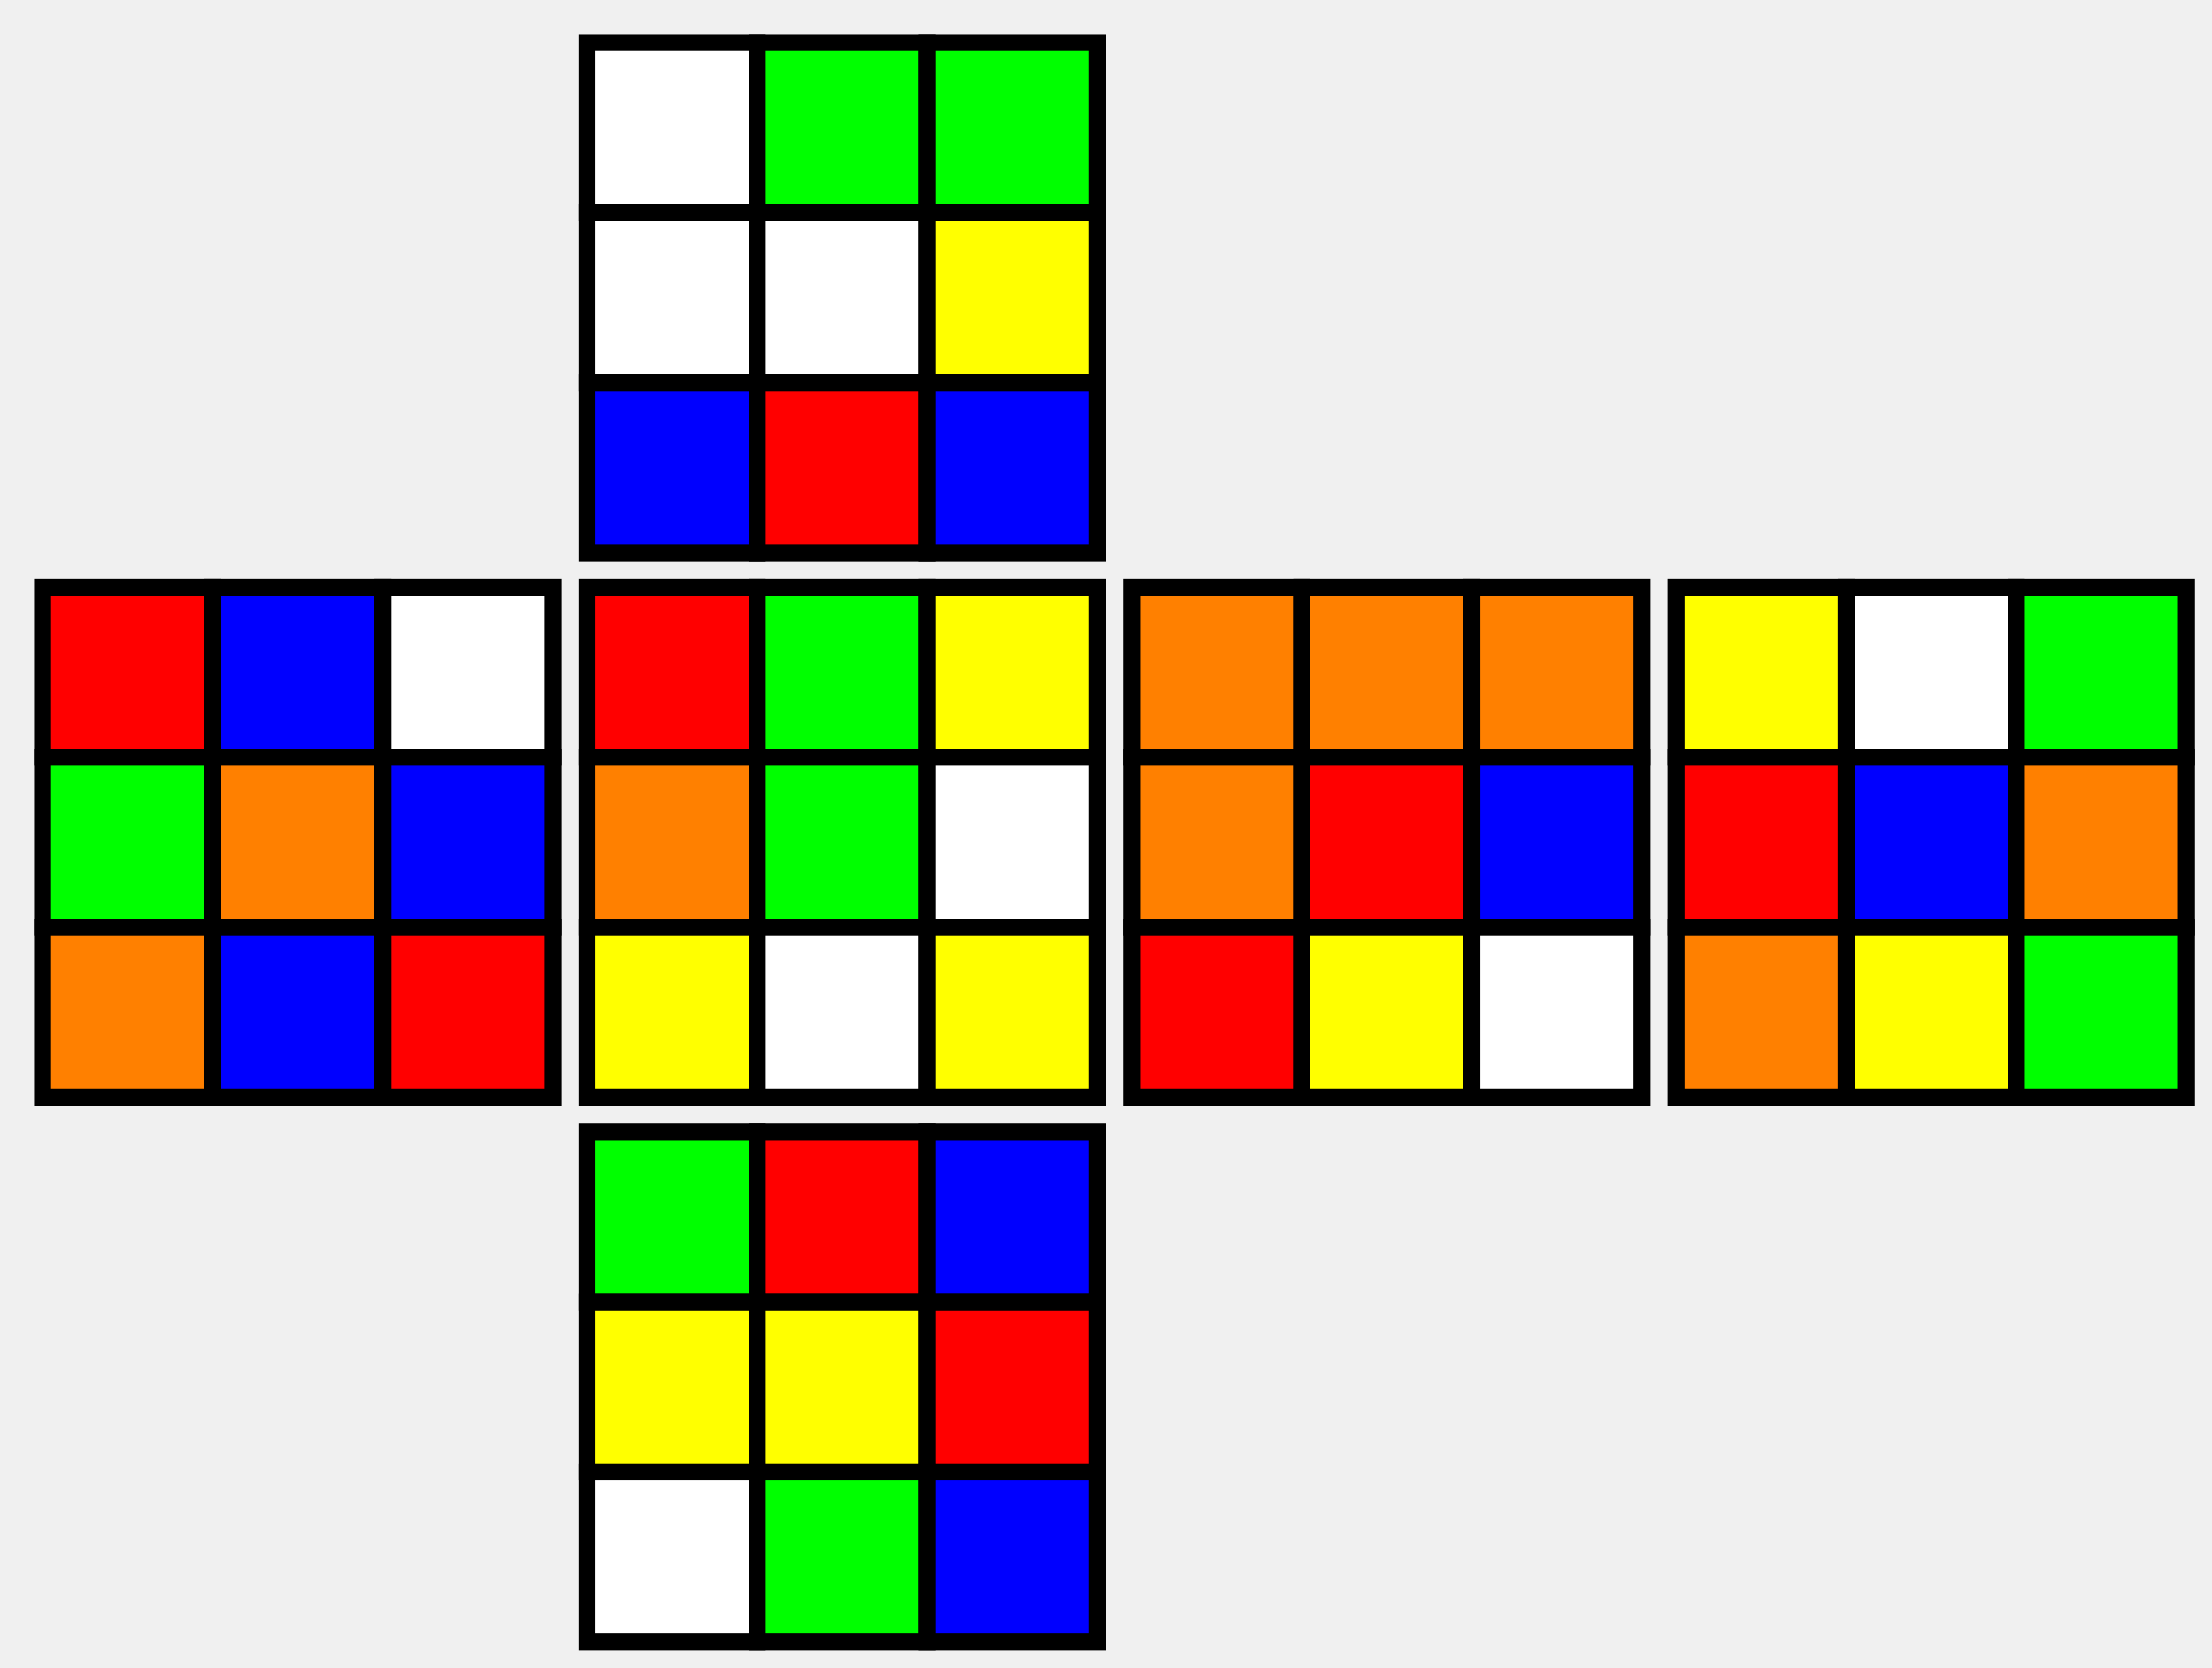
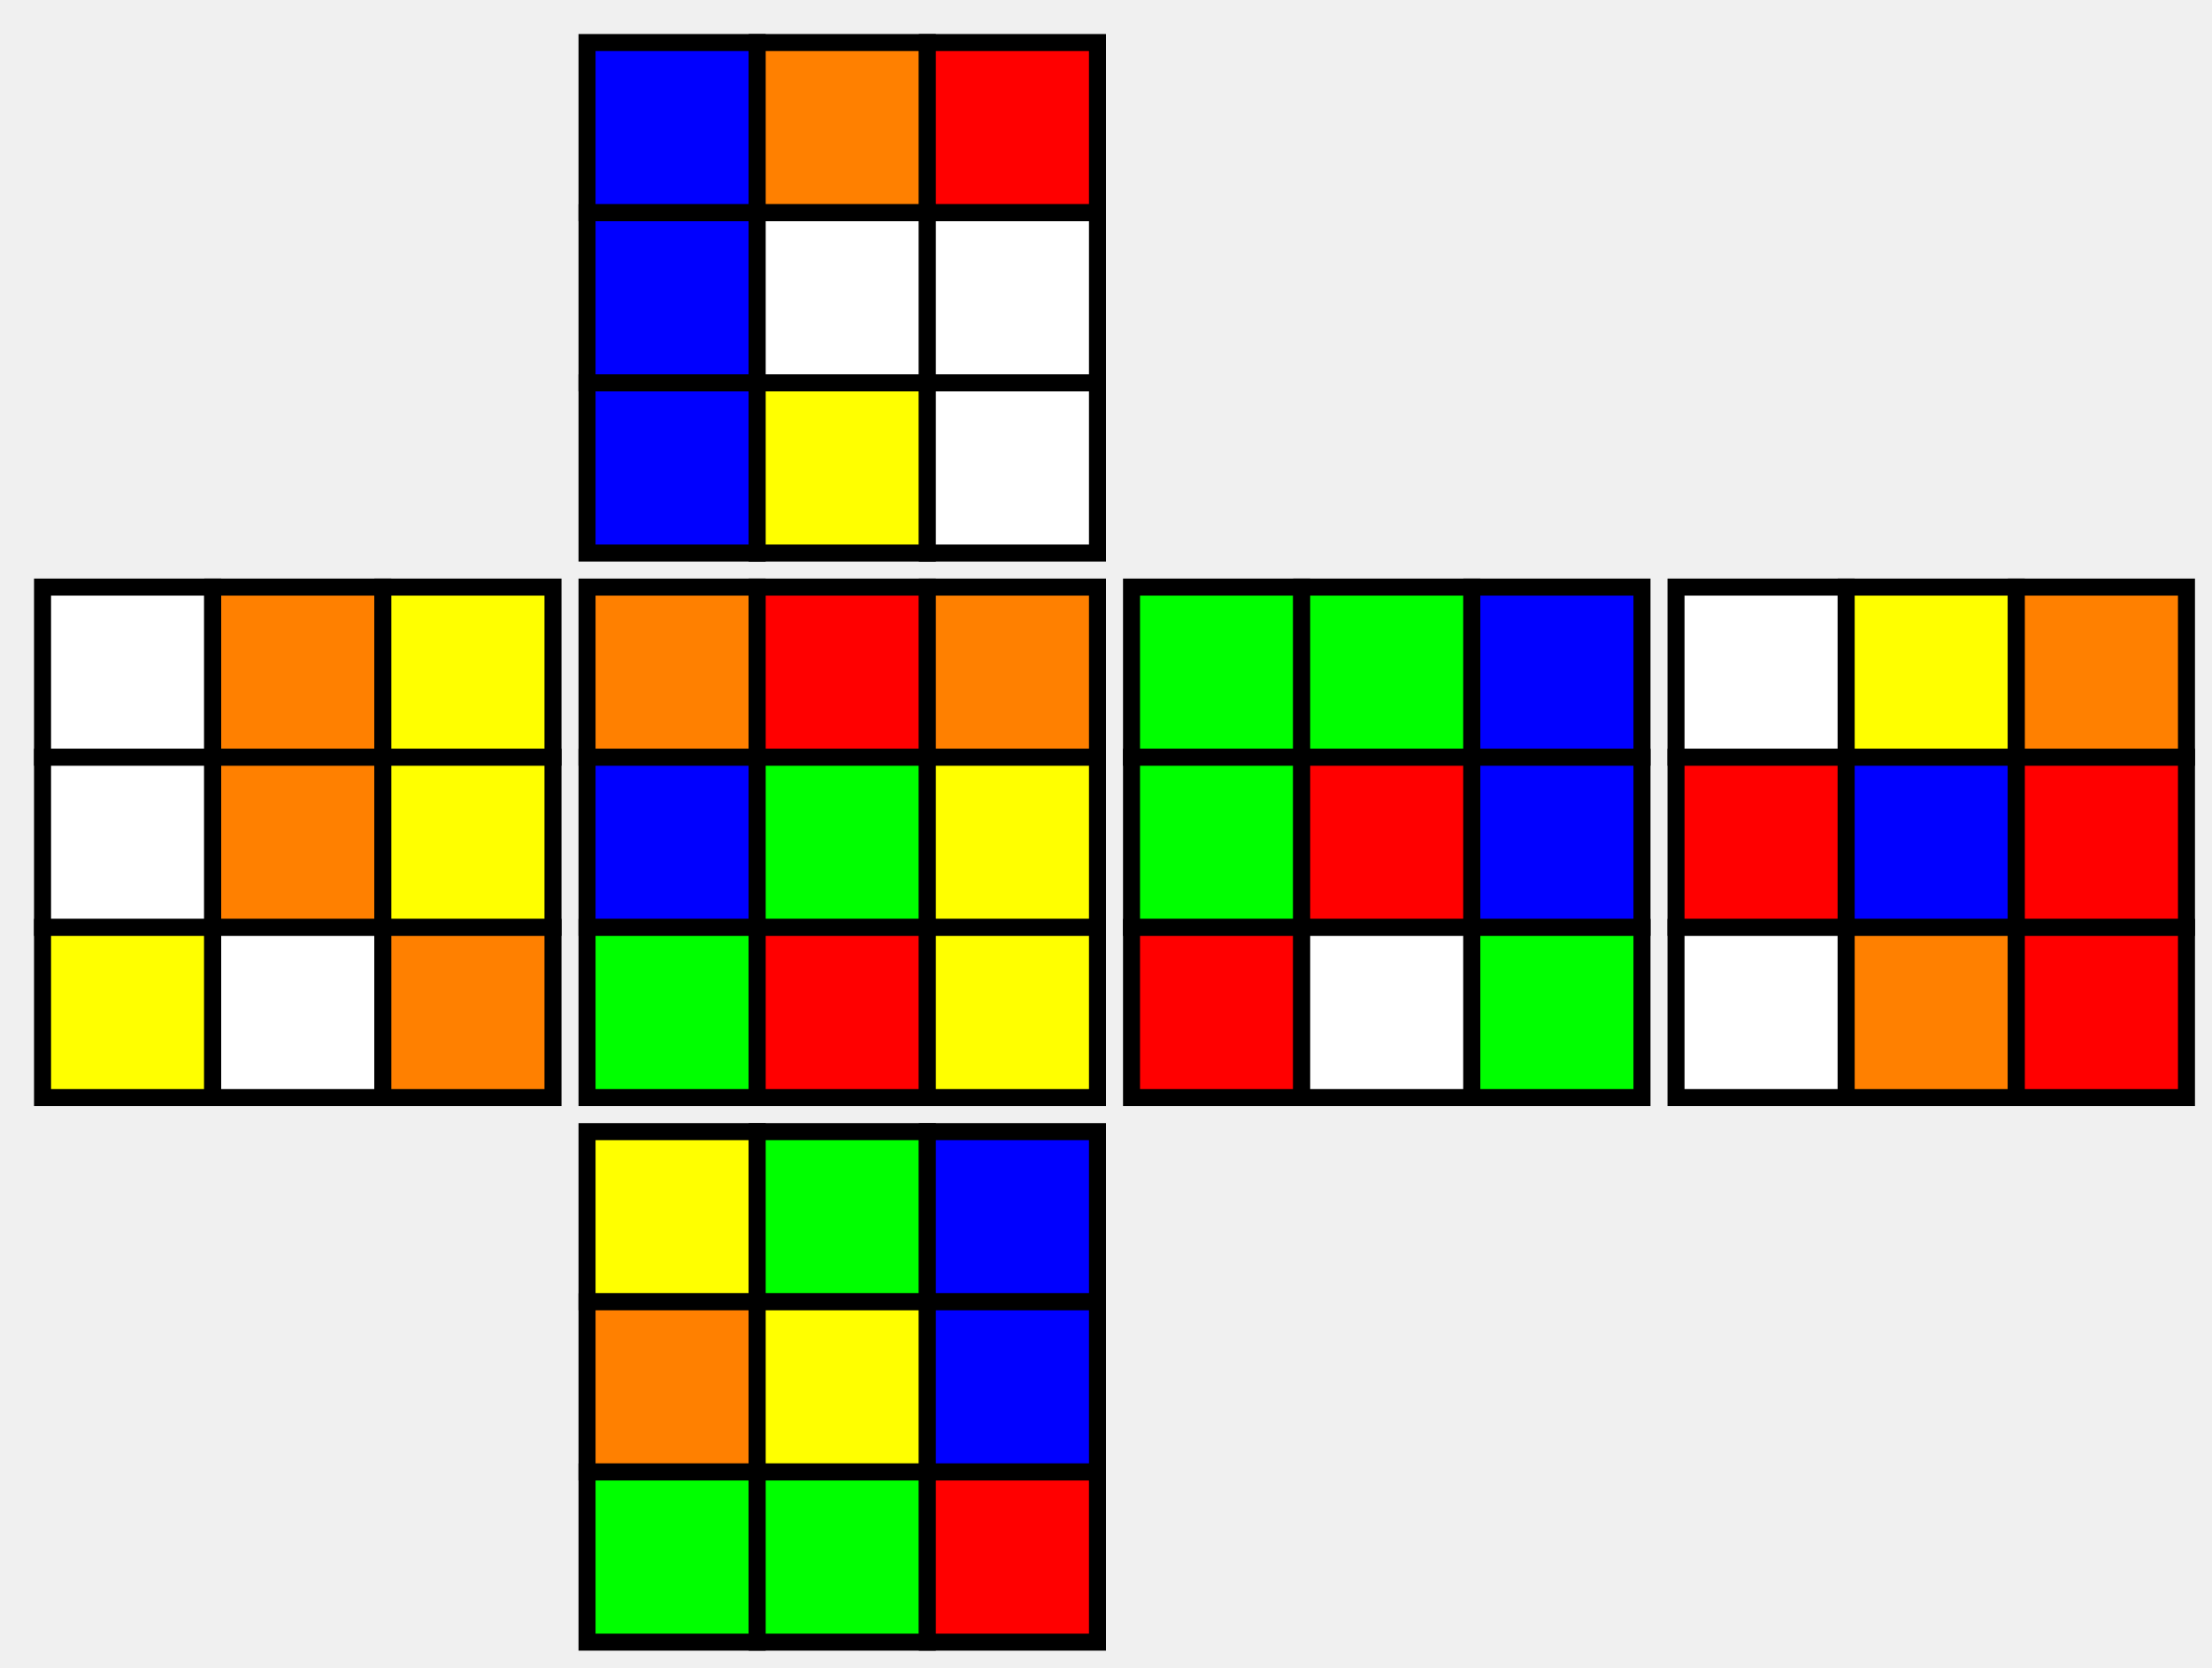
<svg xmlns="http://www.w3.org/2000/svg" viewBox="0 0 130 98" width="130px" version="1.1" height="98px">
  <g transform="matrix(1.0,0.0,0.0,1.0,0.5,0.5)">
-     <rect x="2.0" width="10.0" y="34.0" fill="#ff0000" stroke="#000000" height="10.0">
+     <rect x="2.0" width="10.0" y="34.0" fill="#ffffff" stroke="#000000" height="10.0">
		</rect>
-     <rect x="12.0" width="10.0" y="34.0" fill="#0000ff" stroke="#000000" height="10.0">
+     <rect x="12.0" width="10.0" y="34.0" fill="#ff8000" stroke="#000000" height="10.0">
		</rect>
-     <rect x="22.0" width="10.0" y="34.0" fill="#ffffff" stroke="#000000" height="10.0">
+     <rect x="22.0" width="10.0" y="34.0" fill="#ffff00" stroke="#000000" height="10.0">
		</rect>
-     <rect x="2.0" width="10.0" y="44.0" fill="#00ff00" stroke="#000000" height="10.0">
+     <rect x="2.0" width="10.0" y="44.0" fill="#ffffff" stroke="#000000" height="10.0">
		</rect>
    <rect x="12.0" width="10.0" y="44.0" fill="#ff8000" stroke="#000000" height="10.0">
		</rect>
-     <rect x="22.0" width="10.0" y="44.0" fill="#0000ff" stroke="#000000" height="10.0">
+     <rect x="22.0" width="10.0" y="44.0" fill="#ffff00" stroke="#000000" height="10.0">
		</rect>
-     <rect x="2.0" width="10.0" y="54.0" fill="#ff8000" stroke="#000000" height="10.0">
+     <rect x="2.0" width="10.0" y="54.0" fill="#ffff00" stroke="#000000" height="10.0">
		</rect>
-     <rect x="12.0" width="10.0" y="54.0" fill="#0000ff" stroke="#000000" height="10.0">
+     <rect x="12.0" width="10.0" y="54.0" fill="#ffffff" stroke="#000000" height="10.0">
		</rect>
-     <rect x="22.0" width="10.0" y="54.0" fill="#ff0000" stroke="#000000" height="10.0">
+     <rect x="22.0" width="10.0" y="54.0" fill="#ff8000" stroke="#000000" height="10.0">
		</rect>
-     <rect x="34.0" width="10.0" y="66.0" fill="#00ff00" stroke="#000000" height="10.0">
+     <rect x="34.0" width="10.0" y="66.0" fill="#ffff00" stroke="#000000" height="10.0">
		</rect>
-     <rect x="44.0" width="10.0" y="66.0" fill="#ff0000" stroke="#000000" height="10.0">
+     <rect x="44.0" width="10.0" y="66.0" fill="#00ff00" stroke="#000000" height="10.0">
		</rect>
    <rect x="54.0" width="10.0" y="66.0" fill="#0000ff" stroke="#000000" height="10.0">
		</rect>
-     <rect x="34.0" width="10.0" y="76.0" fill="#ffff00" stroke="#000000" height="10.0">
+     <rect x="34.0" width="10.0" y="76.0" fill="#ff8000" stroke="#000000" height="10.0">
		</rect>
    <rect x="44.0" width="10.0" y="76.0" fill="#ffff00" stroke="#000000" height="10.0">
		</rect>
-     <rect x="54.0" width="10.0" y="76.0" fill="#ff0000" stroke="#000000" height="10.0">
+     <rect x="54.0" width="10.0" y="76.0" fill="#0000ff" stroke="#000000" height="10.0">
		</rect>
-     <rect x="34.0" width="10.0" y="86.0" fill="#ffffff" stroke="#000000" height="10.0">
+     <rect x="34.0" width="10.0" y="86.0" fill="#00ff00" stroke="#000000" height="10.0">
		</rect>
    <rect x="44.0" width="10.0" y="86.0" fill="#00ff00" stroke="#000000" height="10.0">
		</rect>
-     <rect x="54.0" width="10.0" y="86.0" fill="#0000ff" stroke="#000000" height="10.0">
+     <rect x="54.0" width="10.0" y="86.0" fill="#ff0000" stroke="#000000" height="10.0">
		</rect>
-     <rect x="98.0" width="10.0" y="34.0" fill="#ffff00" stroke="#000000" height="10.0">
+     <rect x="98.0" width="10.0" y="34.0" fill="#ffffff" stroke="#000000" height="10.0">
		</rect>
-     <rect x="108.0" width="10.0" y="34.0" fill="#ffffff" stroke="#000000" height="10.0">
+     <rect x="108.0" width="10.0" y="34.0" fill="#ffff00" stroke="#000000" height="10.0">
		</rect>
-     <rect x="118.0" width="10.0" y="34.0" fill="#00ff00" stroke="#000000" height="10.0">
+     <rect x="118.0" width="10.0" y="34.0" fill="#ff8000" stroke="#000000" height="10.0">
		</rect>
    <rect x="98.0" width="10.0" y="44.0" fill="#ff0000" stroke="#000000" height="10.0">
		</rect>
    <rect x="108.0" width="10.0" y="44.0" fill="#0000ff" stroke="#000000" height="10.0">
		</rect>
-     <rect x="118.0" width="10.0" y="44.0" fill="#ff8000" stroke="#000000" height="10.0">
+     <rect x="118.0" width="10.0" y="44.0" fill="#ff0000" stroke="#000000" height="10.0">
		</rect>
-     <rect x="98.0" width="10.0" y="54.0" fill="#ff8000" stroke="#000000" height="10.0">
+     <rect x="98.0" width="10.0" y="54.0" fill="#ffffff" stroke="#000000" height="10.0">
		</rect>
-     <rect x="108.0" width="10.0" y="54.0" fill="#ffff00" stroke="#000000" height="10.0">
+     <rect x="108.0" width="10.0" y="54.0" fill="#ff8000" stroke="#000000" height="10.0">
		</rect>
-     <rect x="118.0" width="10.0" y="54.0" fill="#00ff00" stroke="#000000" height="10.0">
+     <rect x="118.0" width="10.0" y="54.0" fill="#ff0000" stroke="#000000" height="10.0">
		</rect>
-     <rect x="66.0" width="10.0" y="34.0" fill="#ff8000" stroke="#000000" height="10.0">
+     <rect x="66.0" width="10.0" y="34.0" fill="#00ff00" stroke="#000000" height="10.0">
		</rect>
-     <rect x="76.0" width="10.0" y="34.0" fill="#ff8000" stroke="#000000" height="10.0">
+     <rect x="76.0" width="10.0" y="34.0" fill="#00ff00" stroke="#000000" height="10.0">
		</rect>
-     <rect x="86.0" width="10.0" y="34.0" fill="#ff8000" stroke="#000000" height="10.0">
+     <rect x="86.0" width="10.0" y="34.0" fill="#0000ff" stroke="#000000" height="10.0">
		</rect>
-     <rect x="66.0" width="10.0" y="44.0" fill="#ff8000" stroke="#000000" height="10.0">
+     <rect x="66.0" width="10.0" y="44.0" fill="#00ff00" stroke="#000000" height="10.0">
		</rect>
    <rect x="76.0" width="10.0" y="44.0" fill="#ff0000" stroke="#000000" height="10.0">
		</rect>
    <rect x="86.0" width="10.0" y="44.0" fill="#0000ff" stroke="#000000" height="10.0">
		</rect>
    <rect x="66.0" width="10.0" y="54.0" fill="#ff0000" stroke="#000000" height="10.0">
		</rect>
-     <rect x="76.0" width="10.0" y="54.0" fill="#ffff00" stroke="#000000" height="10.0">
+     <rect x="76.0" width="10.0" y="54.0" fill="#ffffff" stroke="#000000" height="10.0">
		</rect>
-     <rect x="86.0" width="10.0" y="54.0" fill="#ffffff" stroke="#000000" height="10.0">
+     <rect x="86.0" width="10.0" y="54.0" fill="#00ff00" stroke="#000000" height="10.0">
		</rect>
-     <rect x="34.0" width="10.0" y="2.0" fill="#ffffff" stroke="#000000" height="10.0">
+     <rect x="34.0" width="10.0" y="2.0" fill="#0000ff" stroke="#000000" height="10.0">
		</rect>
-     <rect x="44.0" width="10.0" y="2.0" fill="#00ff00" stroke="#000000" height="10.0">
+     <rect x="44.0" width="10.0" y="2.0" fill="#ff8000" stroke="#000000" height="10.0">
		</rect>
-     <rect x="54.0" width="10.0" y="2.0" fill="#00ff00" stroke="#000000" height="10.0">
+     <rect x="54.0" width="10.0" y="2.0" fill="#ff0000" stroke="#000000" height="10.0">
		</rect>
-     <rect x="34.0" width="10.0" y="12.0" fill="#ffffff" stroke="#000000" height="10.0">
+     <rect x="34.0" width="10.0" y="12.0" fill="#0000ff" stroke="#000000" height="10.0">
		</rect>
    <rect x="44.0" width="10.0" y="12.0" fill="#ffffff" stroke="#000000" height="10.0">
		</rect>
-     <rect x="54.0" width="10.0" y="12.0" fill="#ffff00" stroke="#000000" height="10.0">
+     <rect x="54.0" width="10.0" y="12.0" fill="#ffffff" stroke="#000000" height="10.0">
		</rect>
    <rect x="34.0" width="10.0" y="22.0" fill="#0000ff" stroke="#000000" height="10.0">
		</rect>
-     <rect x="44.0" width="10.0" y="22.0" fill="#ff0000" stroke="#000000" height="10.0">
+     <rect x="44.0" width="10.0" y="22.0" fill="#ffff00" stroke="#000000" height="10.0">
		</rect>
-     <rect x="54.0" width="10.0" y="22.0" fill="#0000ff" stroke="#000000" height="10.0">
+     <rect x="54.0" width="10.0" y="22.0" fill="#ffffff" stroke="#000000" height="10.0">
		</rect>
-     <rect x="34.0" width="10.0" y="34.0" fill="#ff0000" stroke="#000000" height="10.0">
+     <rect x="34.0" width="10.0" y="34.0" fill="#ff8000" stroke="#000000" height="10.0">
		</rect>
-     <rect x="44.0" width="10.0" y="34.0" fill="#00ff00" stroke="#000000" height="10.0">
+     <rect x="44.0" width="10.0" y="34.0" fill="#ff0000" stroke="#000000" height="10.0">
		</rect>
-     <rect x="54.0" width="10.0" y="34.0" fill="#ffff00" stroke="#000000" height="10.0">
+     <rect x="54.0" width="10.0" y="34.0" fill="#ff8000" stroke="#000000" height="10.0">
		</rect>
-     <rect x="34.0" width="10.0" y="44.0" fill="#ff8000" stroke="#000000" height="10.0">
+     <rect x="34.0" width="10.0" y="44.0" fill="#0000ff" stroke="#000000" height="10.0">
		</rect>
    <rect x="44.0" width="10.0" y="44.0" fill="#00ff00" stroke="#000000" height="10.0">
		</rect>
-     <rect x="54.0" width="10.0" y="44.0" fill="#ffffff" stroke="#000000" height="10.0">
+     <rect x="54.0" width="10.0" y="44.0" fill="#ffff00" stroke="#000000" height="10.0">
		</rect>
-     <rect x="34.0" width="10.0" y="54.0" fill="#ffff00" stroke="#000000" height="10.0">
+     <rect x="34.0" width="10.0" y="54.0" fill="#00ff00" stroke="#000000" height="10.0">
		</rect>
-     <rect x="44.0" width="10.0" y="54.0" fill="#ffffff" stroke="#000000" height="10.0">
+     <rect x="44.0" width="10.0" y="54.0" fill="#ff0000" stroke="#000000" height="10.0">
		</rect>
    <rect x="54.0" width="10.0" y="54.0" fill="#ffff00" stroke="#000000" height="10.0">
		</rect>
  </g>
</svg>
